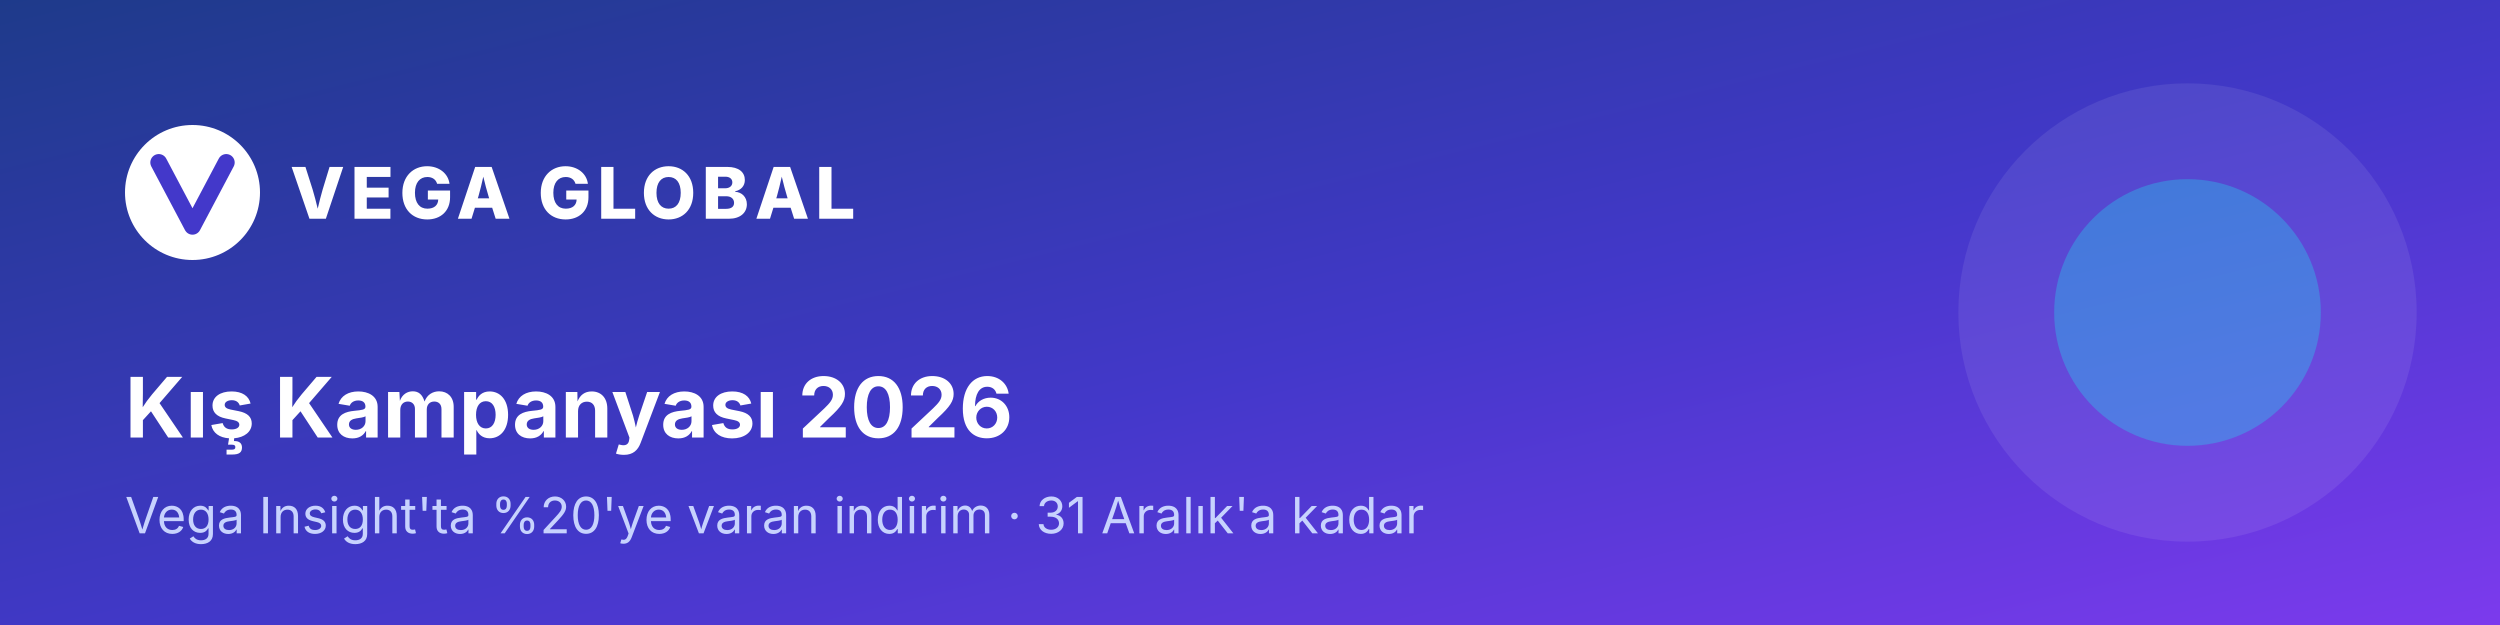
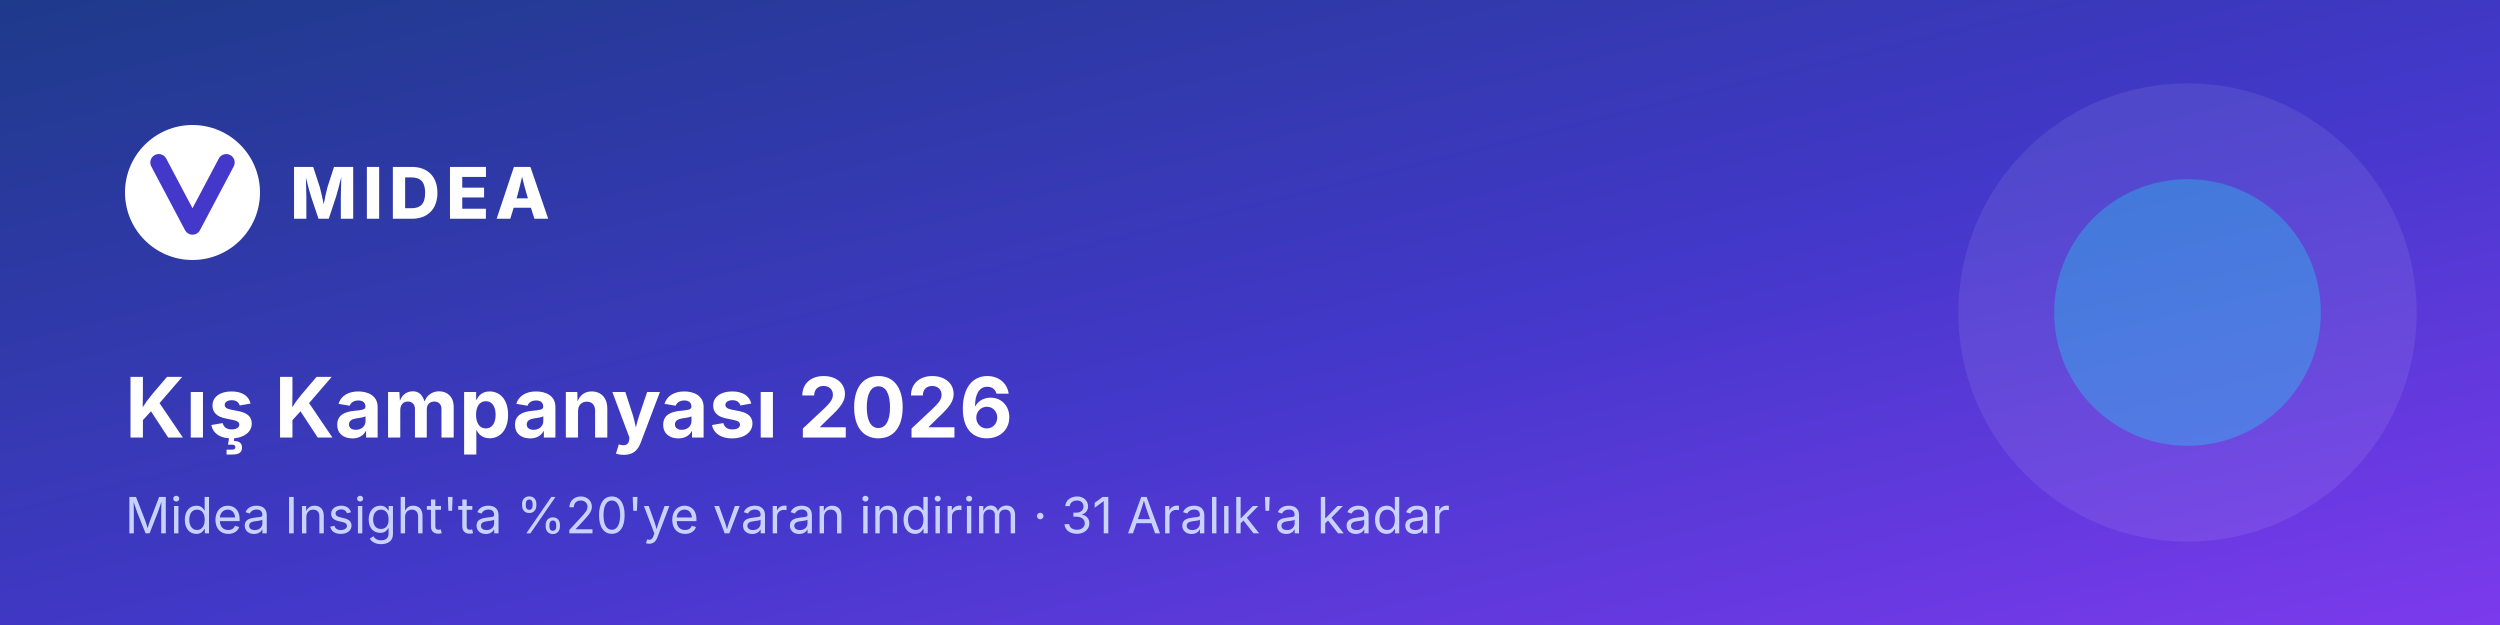
<svg xmlns="http://www.w3.org/2000/svg" width="1200" height="300" viewBox="0 0 1200 300">
  <defs>
    <linearGradient id="g" x1="0" y1="0" x2="1" y2="1">
      <stop offset="0" stop-color="#1e3a8a" />
      <stop offset="0.55" stop-color="#4338ca" />
      <stop offset="1" stop-color="#7c3aed" />
    </linearGradient>
  </defs>
  <rect width="1200" height="300" fill="url(#g)" />
  <g transform="translate(60 60) scale(0.9)">
    <circle cx="36" cy="36" r="36" fill="#fff" />
    <path d="M18 20 L36 54 L54 20" stroke="#4338ca" stroke-width="9" fill="none" stroke-linecap="round" stroke-linejoin="round" />
-     <text x="88" y="50" font-family="Segoe UI, Inter, Arial, sans-serif" font-size="38" font-weight="800" fill="#fff" letter-spacing="3">VEGA GLOBAL</text>
+     <text x="88" y="50" font-family="Segoe UI, Inter, Arial, sans-serif" font-size="38" font-weight="800" fill="#fff" letter-spacing="3">MIDEA</text>
  </g>
  <text x="60" y="210" font-family="Segoe UI, Inter, Arial, sans-serif" font-size="40" font-weight="700" fill="#fff">Kış Kampanyası 2026</text>
-   <text x="60" y="256" font-family="Segoe UI, Inter, Arial, sans-serif" font-size="24" fill="#c7d2fe">Vega Insight'ta %20'ye varan indirim · 31 Aralık'a kadar</text>
+   <text x="60" y="256" font-family="Segoe UI, Inter, Arial, sans-serif" font-size="24" fill="#c7d2fe">Midea Insight'ta %20'ye varan indirim · 31 Aralık'a kadar</text>
  <circle cx="1050" cy="150" r="110" fill="#fff" opacity="0.08" />
  <circle cx="1050" cy="150" r="64" fill="#22d3ee" opacity="0.35" />
</svg>
